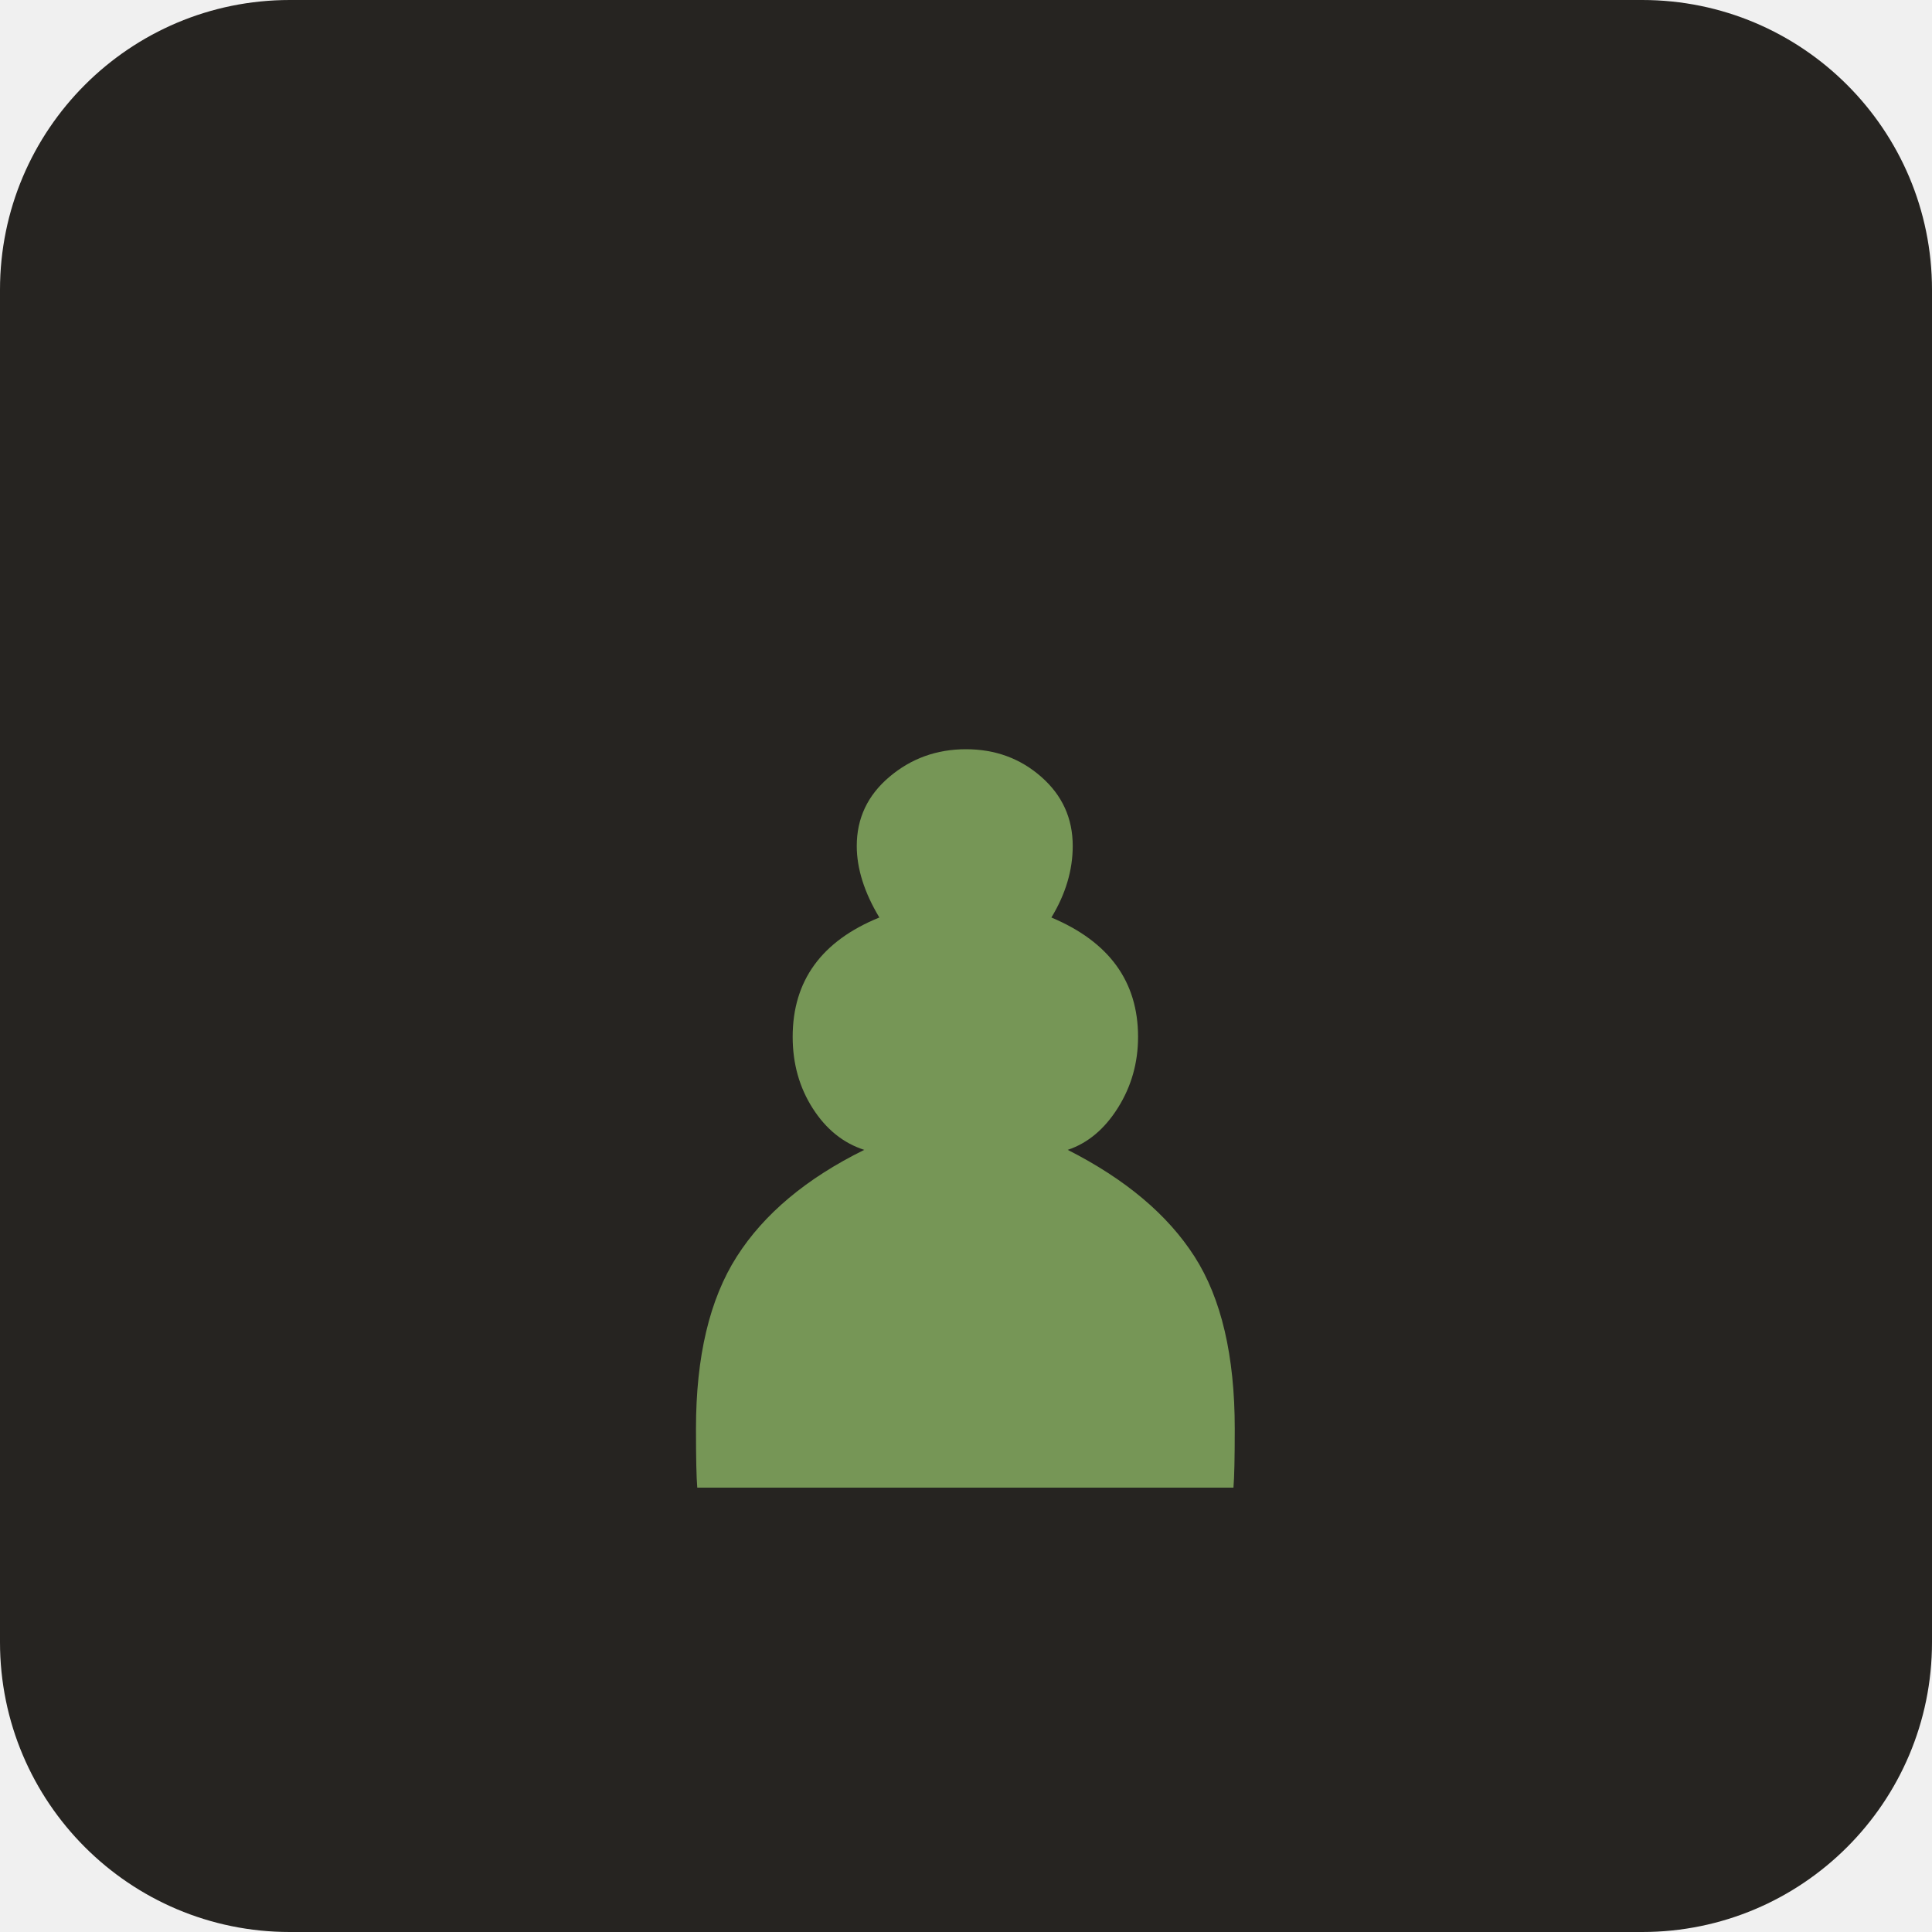
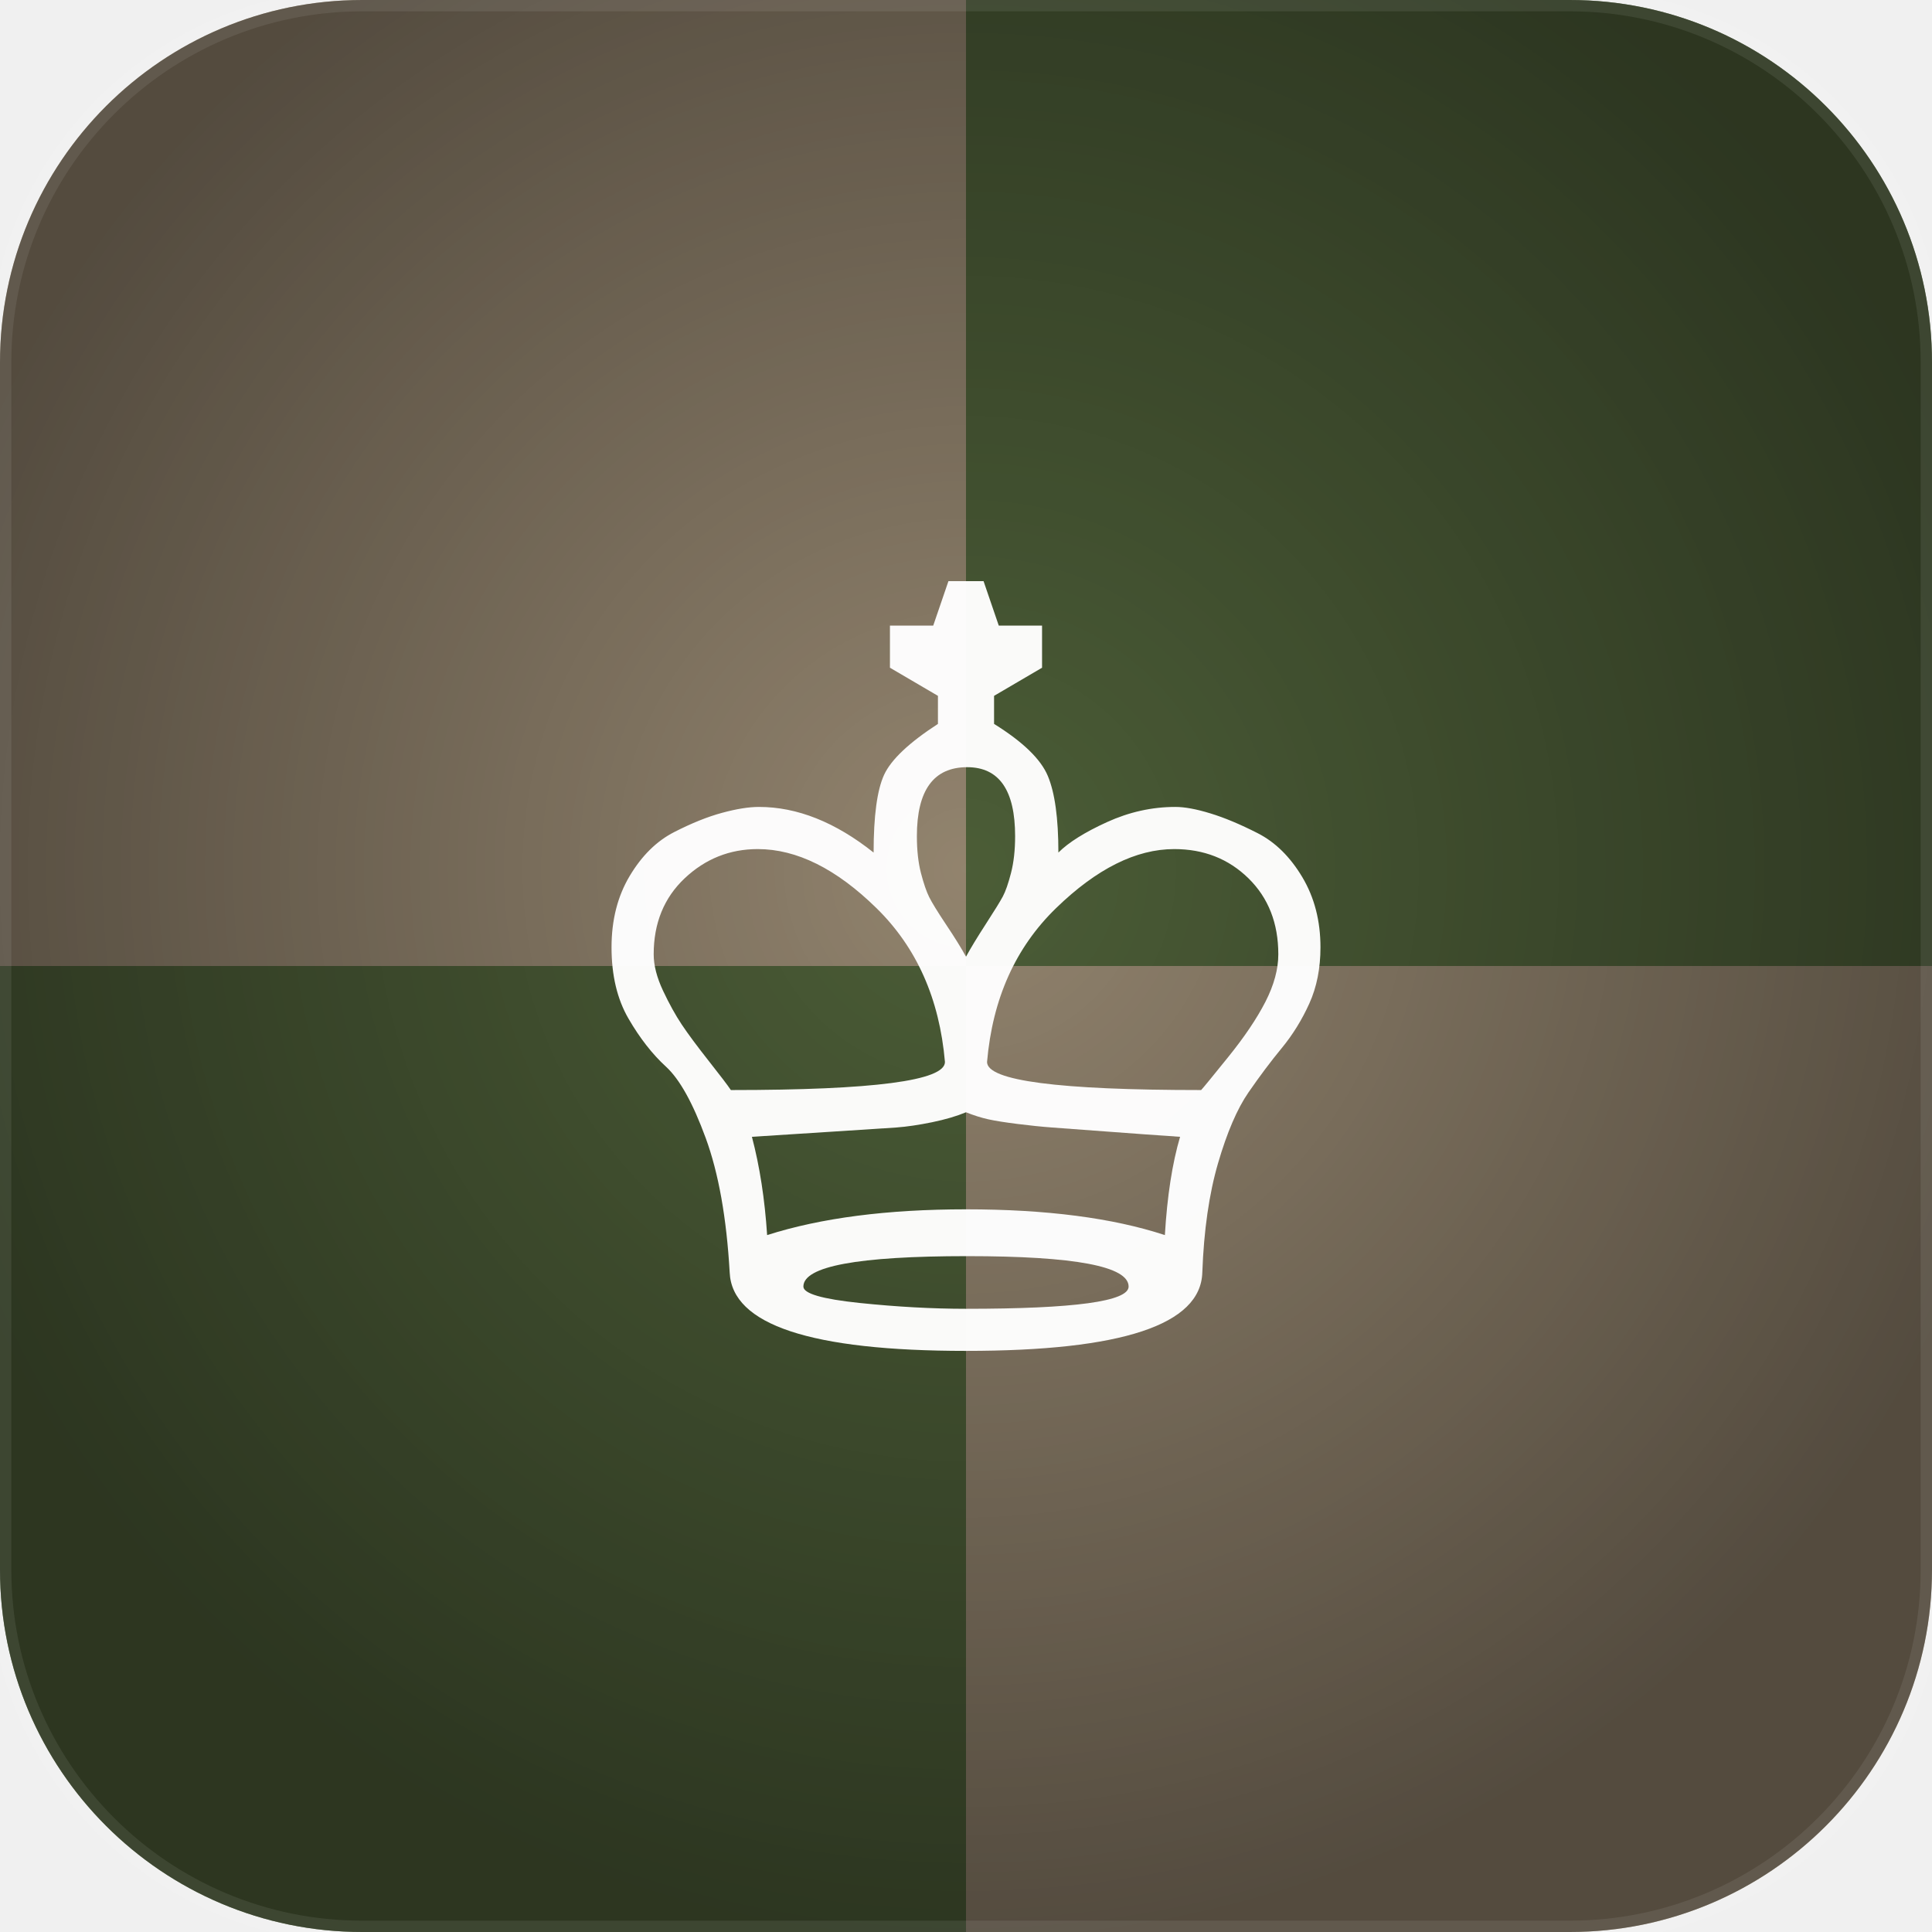
- <svg xmlns="http://www.w3.org/2000/svg" width="512" height="512" viewBox="0 0 512 512">
-   <rect width="512" height="512" rx="76.8" fill="#262421" />
-   <text x="256" y="394.24" font-size="332.8" text-anchor="middle" font-family="serif" fill="#769656">♟</text>
+ <svg xmlns="http://www.w3.org/2000/svg" viewBox="0 0 512 512">
+   <defs>
+     <clipPath id="clip">
+       <rect width="512" height="512" rx="96" />
+     </clipPath>
+     <radialGradient id="vignette" cx="50%" cy="45%" r="55%">
+       <stop offset="0%" stop-color="rgba(0,0,0,0)" />
+       <stop offset="100%" stop-color="rgba(0,0,0,0.45)" />
+     </radialGradient>
+   </defs>
+   <g clip-path="url(#clip)">
+     <rect x="0" y="0" width="256" height="256" fill="#f0d9b5" />
+     <rect x="256" y="0" width="256" height="256" fill="#769656" />
+     <rect x="0" y="256" width="256" height="256" fill="#769656" />
+     <rect x="256" y="256" width="256" height="256" fill="#f0d9b5" />
+     <rect width="512" height="512" fill="url(#vignette)" />
+     <rect width="512" height="512" fill="rgba(18,15,12,0.42)" />
+     <text x="256" y="358" font-size="310" text-anchor="middle" font-family="Georgia,'Times New Roman',serif" fill="#ffffff" opacity="0.97">♔</text>
+   </g>
+   <rect width="512" height="512" rx="96" fill="none" stroke="rgba(255,255,255,0.08)" stroke-width="6" />
</svg>
